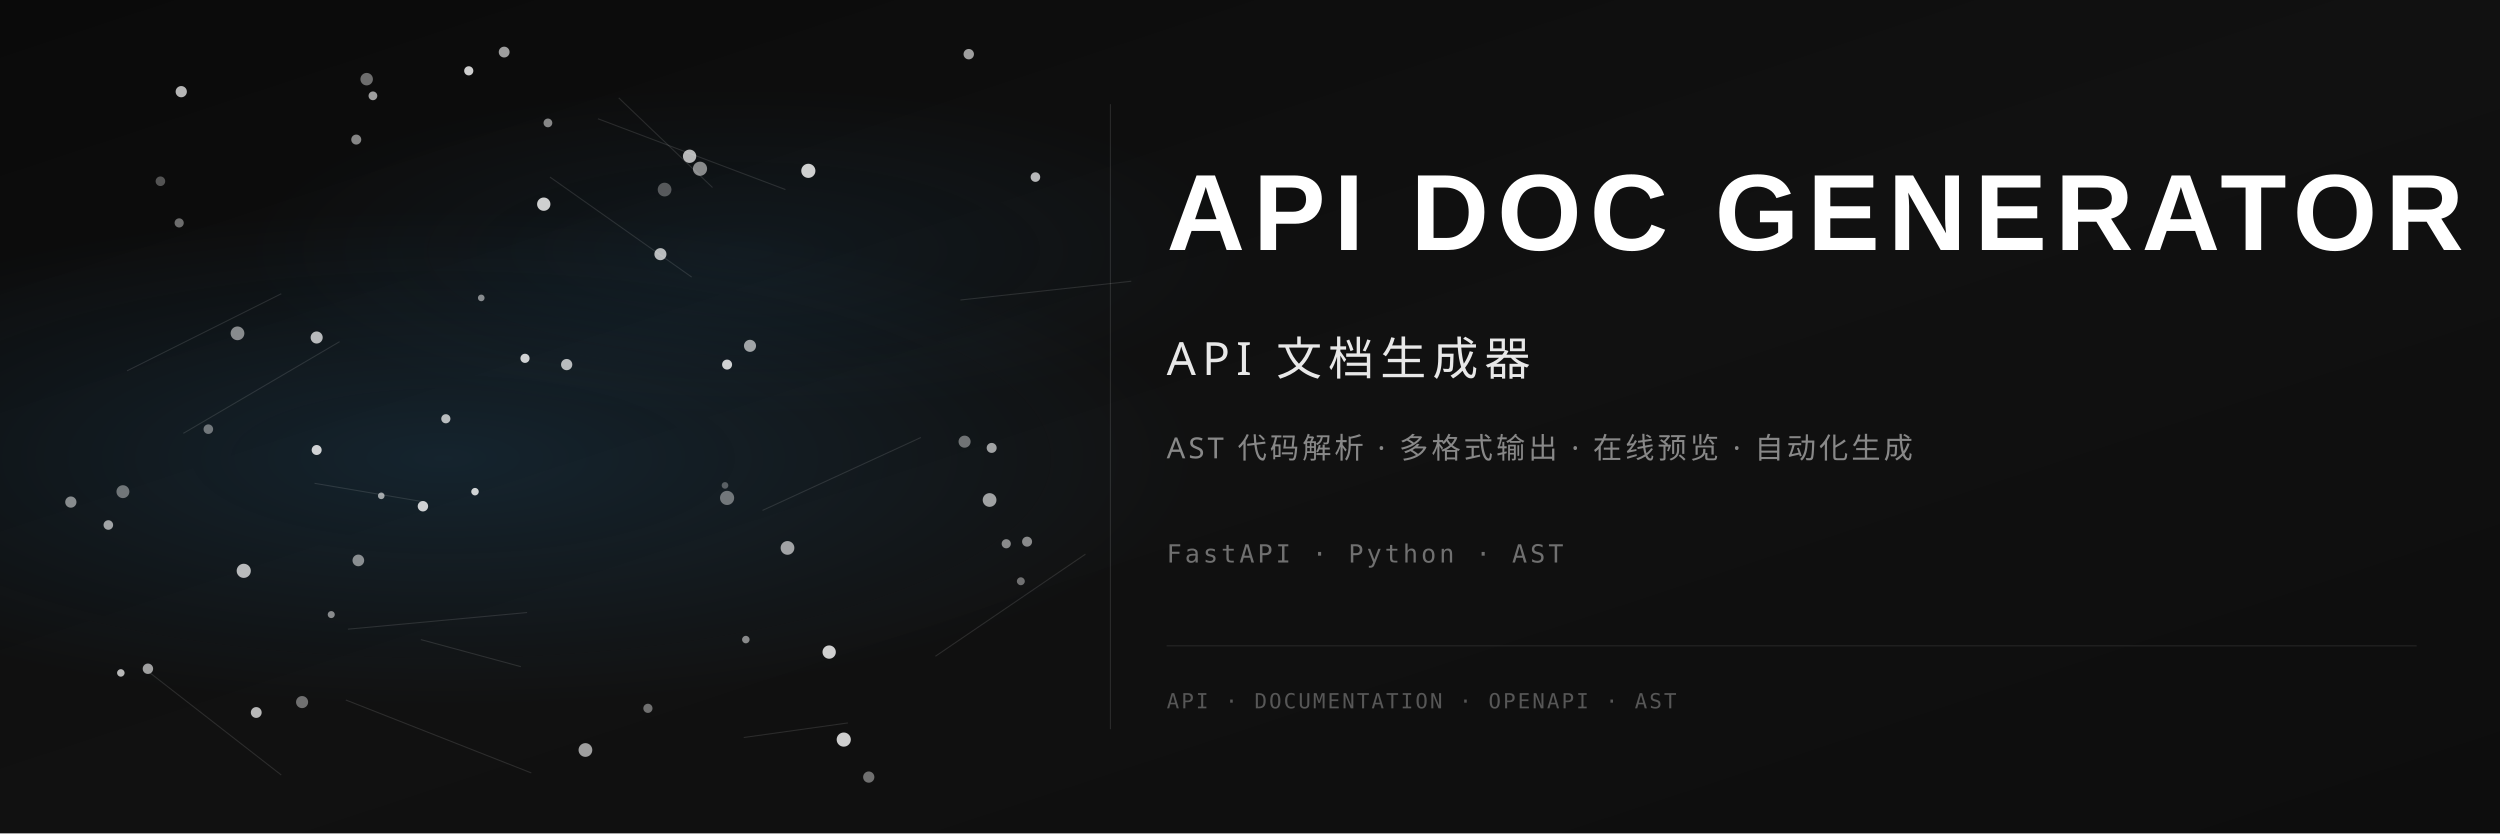
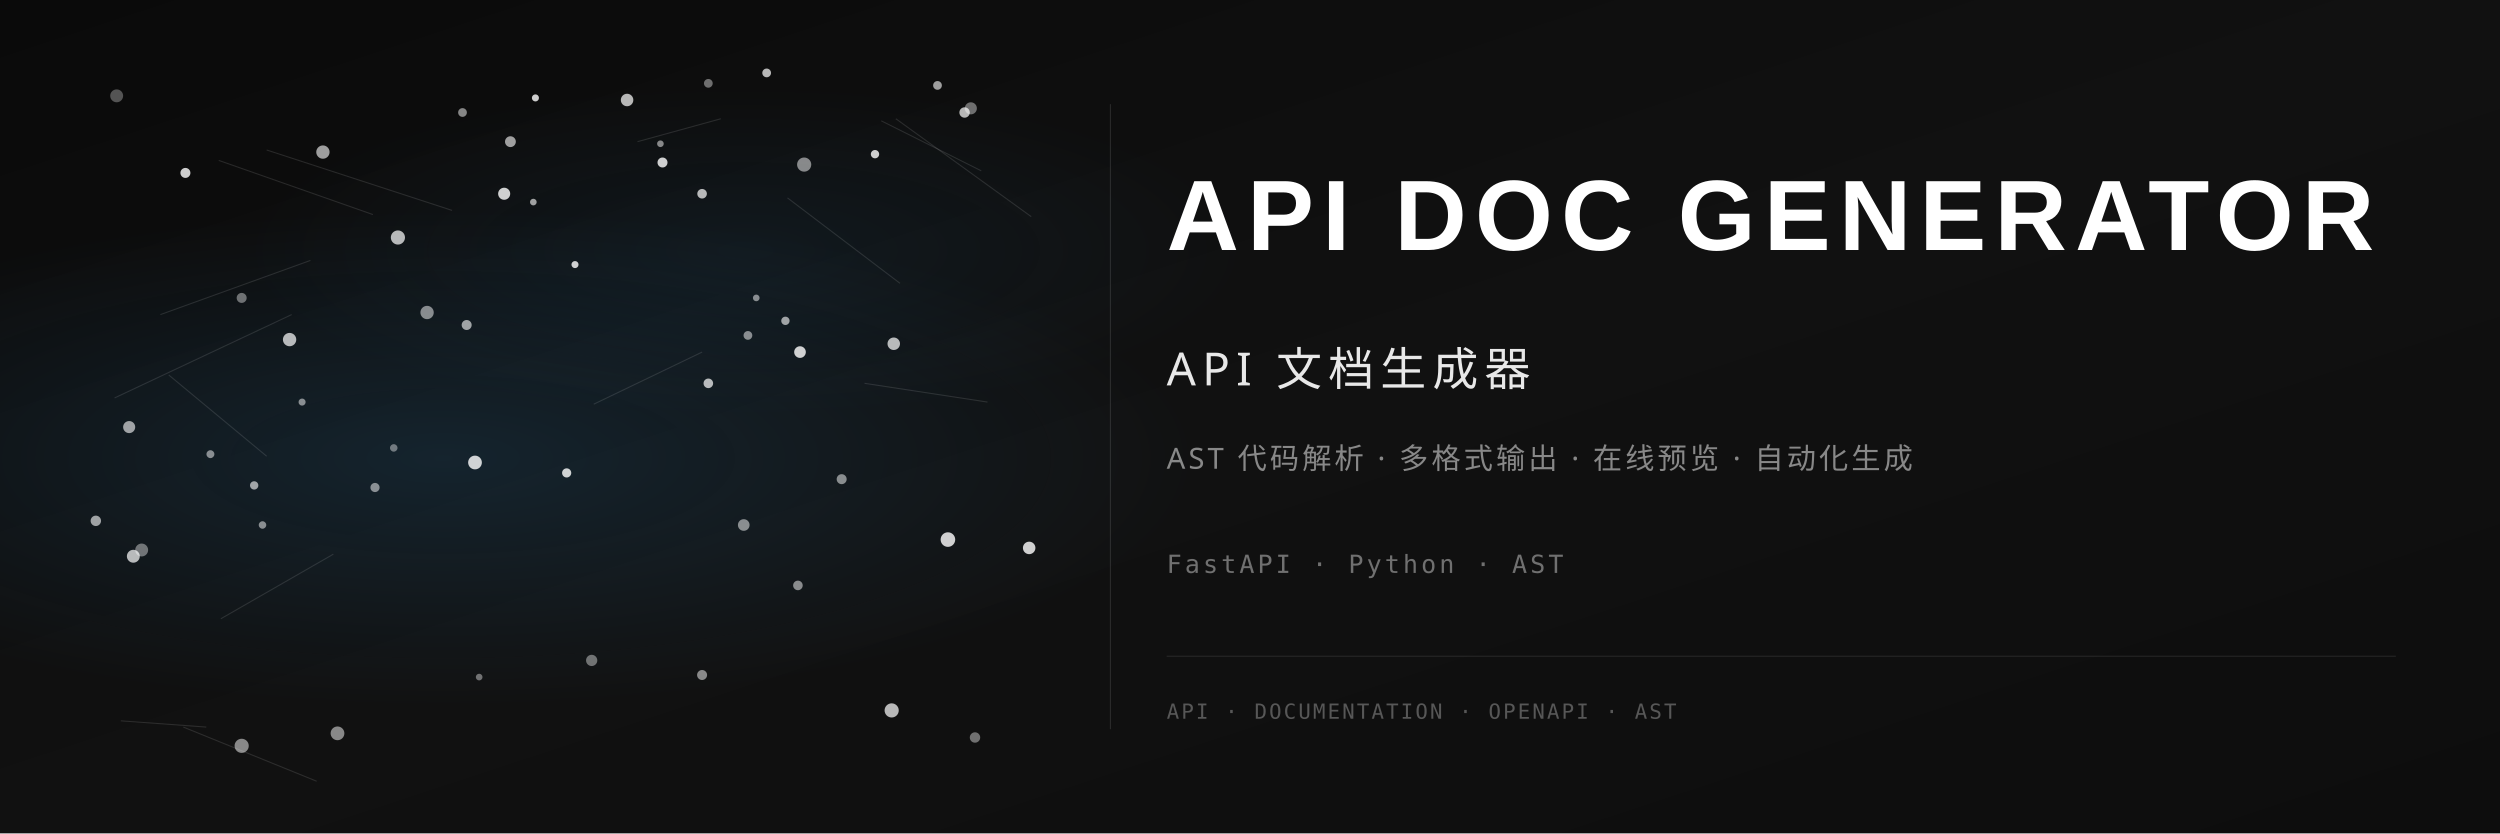
<svg xmlns="http://www.w3.org/2000/svg" viewBox="0 0 1200 400" width="1200" height="400">
  <defs>
    <linearGradient id="bg" x1="0%" y1="0%" x2="100%" y2="100%">
      <stop offset="0%" style="stop-color:#0a0a0a" />
      <stop offset="50%" style="stop-color:#111111" />
      <stop offset="100%" style="stop-color:#0d0d0d" />
    </linearGradient>
    <radialGradient id="glow1" cx="18%" cy="55%" r="30%">
      <stop offset="0%" style="stop-color:#3498DB;stop-opacity:0.15" />
      <stop offset="100%" style="stop-color:#3498DB;stop-opacity:0" />
    </radialGradient>
    <radialGradient id="glow2" cx="30%" cy="30%" r="20%">
      <stop offset="0%" style="stop-color:#3498DB;stop-opacity:0.08" />
      <stop offset="100%" style="stop-color:#3498DB;stop-opacity:0" />
    </radialGradient>
  </defs>
  <rect width="1200" height="400" fill="url(#bg)" />
  <rect width="1200" height="400" fill="url(#glow1)" />
  <rect width="1200" height="400" fill="url(#glow2)" />
-   <circle cx="34" cy="241" r="2.7" fill="white" opacity="0.5" />
-   <circle cx="317" cy="122" r="2.9" fill="white" opacity="0.7" />
-   <circle cx="114" cy="160" r="3.3" fill="white" opacity="0.5" />
-   <circle cx="172" cy="269" r="2.8" fill="white" opacity="0.5" />
-   <circle cx="86" cy="107" r="2.2" fill="white" opacity="0.4" />
-   <circle cx="183" cy="238" r="1.6" fill="white" opacity="0.6" />
-   <circle cx="349" cy="239" r="3.4" fill="white" opacity="0.4" />
-   <circle cx="179" cy="46" r="2.1" fill="white" opacity="0.6" />
-   <circle cx="59" cy="236" r="3.1" fill="white" opacity="0.4" />
-   <circle cx="319" cy="91" r="3.3" fill="white" opacity="0.3" />
-   <circle cx="152" cy="162" r="2.9" fill="white" opacity="0.7" />
-   <circle cx="252" cy="172" r="2.2" fill="white" opacity="0.8" />
-   <circle cx="497" cy="85" r="2.3" fill="white" opacity="0.7" />
-   <circle cx="311" cy="340" r="2.2" fill="white" opacity="0.4" />
-   <circle cx="476" cy="215" r="2.4" fill="white" opacity="0.6" />
-   <circle cx="281" cy="360" r="3.3" fill="white" opacity="0.6" />
-   <circle cx="214" cy="201" r="2.2" fill="white" opacity="0.7" />
-   <circle cx="87" cy="44" r="2.7" fill="white" opacity="0.7" />
-   <circle cx="483" cy="261" r="2.2" fill="white" opacity="0.5" />
-   <circle cx="261" cy="98" r="3.2" fill="white" opacity="0.8" />
-   <circle cx="242" cy="25" r="2.6" fill="white" opacity="0.6" />
-   <circle cx="493" cy="260" r="2.4" fill="white" opacity="0.5" />
-   <circle cx="145" cy="337" r="2.9" fill="white" opacity="0.4" />
-   <circle cx="225" cy="34" r="2.2" fill="white" opacity="0.8" />
-   <circle cx="463" cy="212" r="2.9" fill="white" opacity="0.4" />
-   <circle cx="349" cy="175" r="2.4" fill="white" opacity="0.8" />
-   <circle cx="176" cy="38" r="3.0" fill="white" opacity="0.4" />
-   <circle cx="360" cy="166" r="2.9" fill="white" opacity="0.6" />
-   <circle cx="203" cy="243" r="2.5" fill="white" opacity="0.8" />
-   <circle cx="52" cy="252" r="2.3" fill="white" opacity="0.6" />
-   <circle cx="378" cy="263" r="3.3" fill="white" opacity="0.6" />
-   <circle cx="117" cy="274" r="3.4" fill="white" opacity="0.7" />
-   <circle cx="152" cy="216" r="2.4" fill="white" opacity="0.8" />
-   <circle cx="475" cy="240" r="3.3" fill="white" opacity="0.6" />
-   <circle cx="159" cy="295" r="1.7" fill="white" opacity="0.5" />
-   <circle cx="123" cy="342" r="2.6" fill="white" opacity="0.7" />
-   <circle cx="490" cy="279" r="1.9" fill="white" opacity="0.4" />
-   <circle cx="405" cy="355" r="3.4" fill="white" opacity="0.8" />
-   <circle cx="417" cy="373" r="2.7" fill="white" opacity="0.4" />
-   <circle cx="263" cy="59" r="2.1" fill="white" opacity="0.5" />
-   <circle cx="348" cy="233" r="1.6" fill="white" opacity="0.3" />
-   <circle cx="77" cy="87" r="2.3" fill="white" opacity="0.3" />
-   <circle cx="331" cy="75" r="3.2" fill="white" opacity="0.7" />
-   <circle cx="398" cy="313" r="3.2" fill="white" opacity="0.8" />
-   <circle cx="71" cy="321" r="2.5" fill="white" opacity="0.6" />
-   <circle cx="272" cy="175" r="2.7" fill="white" opacity="0.7" />
-   <circle cx="388" cy="82" r="3.4" fill="white" opacity="0.8" />
-   <circle cx="171" cy="67" r="2.4" fill="white" opacity="0.5" />
-   <circle cx="58" cy="323" r="1.8" fill="white" opacity="0.7" />
-   <circle cx="231" cy="143" r="1.6" fill="white" opacity="0.5" />
-   <circle cx="465" cy="26" r="2.5" fill="white" opacity="0.6" />
-   <circle cx="100" cy="206" r="2.3" fill="white" opacity="0.4" />
-   <circle cx="336" cy="81" r="3.4" fill="white" opacity="0.5" />
-   <circle cx="228" cy="236" r="1.8" fill="white" opacity="0.8" />
-   <circle cx="358" cy="307" r="1.8" fill="white" opacity="0.5" />
-   <line x1="72" y1="323" x2="135" y2="372" stroke="white" stroke-width="0.5" opacity="0.12" />
-   <line x1="202" y1="307" x2="250" y2="320" stroke="white" stroke-width="0.5" opacity="0.12" />
-   <line x1="366" y1="245" x2="442" y2="210" stroke="white" stroke-width="0.5" opacity="0.12" />
-   <line x1="357" y1="354" x2="407" y2="347" stroke="white" stroke-width="0.5" opacity="0.12" />
-   <line x1="449" y1="315" x2="521" y2="266" stroke="white" stroke-width="0.5" opacity="0.12" />
-   <line x1="297" y1="47" x2="342" y2="90" stroke="white" stroke-width="0.5" opacity="0.12" />
-   <line x1="461" y1="144" x2="543" y2="135" stroke="white" stroke-width="0.5" opacity="0.12" />
-   <line x1="166" y1="336" x2="255" y2="371" stroke="white" stroke-width="0.5" opacity="0.12" />
-   <line x1="61" y1="178" x2="135" y2="141" stroke="white" stroke-width="0.5" opacity="0.12" />
-   <line x1="287" y1="57" x2="377" y2="91" stroke="white" stroke-width="0.5" opacity="0.12" />
-   <line x1="167" y1="302" x2="253" y2="294" stroke="white" stroke-width="0.5" opacity="0.12" />
-   <line x1="151" y1="232" x2="204" y2="241" stroke="white" stroke-width="0.5" opacity="0.12" />
-   <line x1="264" y1="85" x2="332" y2="133" stroke="white" stroke-width="0.5" opacity="0.12" />
-   <line x1="88" y1="208" x2="163" y2="164" stroke="white" stroke-width="0.5" opacity="0.12" />
+   <circle cx="284" cy="317" r="2.7" fill="white" opacity="0.4" />
+   <circle cx="318" cy="78" r="2.4" fill="white" opacity="0.8" />
+   <circle cx="256" cy="97" r="1.6" fill="white" opacity="0.6" />
+   <circle cx="180" cy="234" r="2.2" fill="white" opacity="0.5" />
+   <circle cx="337" cy="93" r="2.3" fill="white" opacity="0.7" />
+   <circle cx="56" cy="46" r="3.1" fill="white" opacity="0.3" />
+   <circle cx="189" cy="215" r="1.8" fill="white" opacity="0.4" />
+   <circle cx="384" cy="169" r="2.8" fill="white" opacity="0.8" />
+   <circle cx="272" cy="227" r="2.2" fill="white" opacity="0.8" />
+   <circle cx="145" cy="193" r="1.7" fill="white" opacity="0.5" />
+   <circle cx="494" cy="263" r="3.0" fill="white" opacity="0.8" />
+   <circle cx="191" cy="114" r="3.4" fill="white" opacity="0.7" />
+   <circle cx="101" cy="218" r="1.9" fill="white" opacity="0.5" />
+   <circle cx="228" cy="222" r="3.3" fill="white" opacity="0.8" />
+   <circle cx="64" cy="267" r="3.1" fill="white" opacity="0.7" />
+   <circle cx="455" cy="259" r="3.5" fill="white" opacity="0.8" />
+   <circle cx="450" cy="41" r="2.1" fill="white" opacity="0.6" />
+   <circle cx="317" cy="69" r="1.6" fill="white" opacity="0.5" />
+   <circle cx="276" cy="127" r="1.7" fill="white" opacity="0.8" />
+   <circle cx="337" cy="324" r="2.4" fill="white" opacity="0.5" />
+   <circle cx="363" cy="143" r="1.6" fill="white" opacity="0.5" />
+   <circle cx="162" cy="352" r="3.3" fill="white" opacity="0.5" />
+   <circle cx="386" cy="79" r="3.4" fill="white" opacity="0.5" />
+   <circle cx="429" cy="165" r="3.0" fill="white" opacity="0.7" />
+   <circle cx="116" cy="358" r="3.4" fill="white" opacity="0.5" />
+   <circle cx="155" cy="73" r="3.2" fill="white" opacity="0.6" />
+   <circle cx="116" cy="143" r="2.4" fill="white" opacity="0.4" />
+   <circle cx="301" cy="48" r="3.0" fill="white" opacity="0.7" />
+   <circle cx="340" cy="184" r="2.3" fill="white" opacity="0.7" />
+   <circle cx="126" cy="252" r="1.8" fill="white" opacity="0.5" />
+   <circle cx="357" cy="252" r="2.8" fill="white" opacity="0.5" />
+   <circle cx="230" cy="325" r="1.6" fill="white" opacity="0.4" />
+   <circle cx="359" cy="161" r="2.1" fill="white" opacity="0.5" />
+   <circle cx="428" cy="341" r="3.4" fill="white" opacity="0.7" />
+   <circle cx="466" cy="52" r="2.9" fill="white" opacity="0.4" />
+   <circle cx="205" cy="150" r="3.2" fill="white" opacity="0.5" />
+   <circle cx="377" cy="154" r="2.0" fill="white" opacity="0.6" />
+   <circle cx="404" cy="230" r="2.4" fill="white" opacity="0.5" />
+   <circle cx="463" cy="54" r="2.5" fill="white" opacity="0.7" />
+   <circle cx="139" cy="163" r="3.2" fill="white" opacity="0.7" />
+   <circle cx="340" cy="40" r="2.1" fill="white" opacity="0.4" />
+   <circle cx="68" cy="264" r="3.1" fill="white" opacity="0.4" />
+   <circle cx="383" cy="281" r="2.3" fill="white" opacity="0.5" />
+   <circle cx="222" cy="54" r="2.1" fill="white" opacity="0.5" />
+   <circle cx="468" cy="354" r="2.5" fill="white" opacity="0.4" />
+   <circle cx="62" cy="205" r="2.9" fill="white" opacity="0.6" />
+   <circle cx="224" cy="156" r="2.4" fill="white" opacity="0.6" />
+   <circle cx="242" cy="93" r="2.9" fill="white" opacity="0.8" />
+   <circle cx="46" cy="250" r="2.5" fill="white" opacity="0.6" />
+   <circle cx="122" cy="233" r="2.0" fill="white" opacity="0.6" />
+   <circle cx="257" cy="47" r="1.7" fill="white" opacity="0.8" />
+   <circle cx="89" cy="83" r="2.4" fill="white" opacity="0.8" />
+   <circle cx="420" cy="74" r="2.0" fill="white" opacity="0.8" />
+   <circle cx="245" cy="68" r="2.6" fill="white" opacity="0.6" />
+   <circle cx="368" cy="35" r="2.1" fill="white" opacity="0.7" />
+   <line x1="285" y1="194" x2="337" y2="169" stroke="white" stroke-width="0.5" opacity="0.12" />
+   <line x1="105" y1="77" x2="179" y2="103" stroke="white" stroke-width="0.5" opacity="0.12" />
+   <line x1="81" y1="180" x2="128" y2="219" stroke="white" stroke-width="0.5" opacity="0.12" />
+   <line x1="58" y1="346" x2="99" y2="349" stroke="white" stroke-width="0.5" opacity="0.12" />
+   <line x1="88" y1="349" x2="152" y2="375" stroke="white" stroke-width="0.5" opacity="0.12" />
+   <line x1="55" y1="191" x2="140" y2="151" stroke="white" stroke-width="0.5" opacity="0.12" />
+   <line x1="430" y1="57" x2="495" y2="104" stroke="white" stroke-width="0.5" opacity="0.12" />
+   <line x1="77" y1="151" x2="149" y2="125" stroke="white" stroke-width="0.5" opacity="0.12" />
+   <line x1="106" y1="297" x2="160" y2="266" stroke="white" stroke-width="0.5" opacity="0.12" />
+   <line x1="306" y1="68" x2="346" y2="57" stroke="white" stroke-width="0.5" opacity="0.12" />
+   <line x1="423" y1="58" x2="471" y2="82" stroke="white" stroke-width="0.5" opacity="0.12" />
+   <line x1="128" y1="72" x2="217" y2="101" stroke="white" stroke-width="0.5" opacity="0.12" />
+   <line x1="415" y1="184" x2="474" y2="193" stroke="white" stroke-width="0.5" opacity="0.12" />
+   <line x1="378" y1="95" x2="432" y2="136" stroke="white" stroke-width="0.5" opacity="0.12" />
  <line x1="533" y1="50" x2="533" y2="350" stroke="white" stroke-width="0.5" opacity="0.12" />
-   <text x="560" y="120" font-family="'SF Pro Display','Helvetica Neue',Arial,sans-serif" font-size="52" font-weight="800" fill="white" letter-spacing="4">API DOC GENERATOR</text>
-   <text x="560" y="180" font-family="'Noto Sans SC','PingFang SC','Microsoft YaHei',sans-serif" font-size="22" font-weight="500" fill="white" opacity="0.9" letter-spacing="3">API 文档生成器</text>
-   <text x="560" y="220" font-family="'Noto Sans SC','PingFang SC','Microsoft YaHei',sans-serif" font-size="14" font-weight="300" fill="white" opacity="0.5" letter-spacing="1.5">AST 代码解析 · 多格式输出 · 在线预览 · 自动化生成</text>
-   <text x="560" y="270" font-family="'SF Mono','Fira Code','Consolas',monospace" font-size="12" fill="white" opacity="0.4" letter-spacing="1.5">FastAPI · Python · AST</text>
-   <line x1="560" y1="310" x2="1160" y2="310" stroke="white" stroke-width="0.5" opacity="0.1" />
-   <text x="560" y="340" font-family="'SF Mono','Fira Code','Consolas',monospace" font-size="10" fill="white" opacity="0.3" letter-spacing="1">API · DOCUMENTATION · OPENAPI · AST</text>
+   <text x="560" y="120" font-family="'SF Pro Display','Helvetica Neue',Arial,sans-serif" font-size="48" font-weight="800" fill="white" letter-spacing="4">API DOC GENERATOR</text>
+   <text x="560" y="185" font-family="'Noto Sans SC','PingFang SC','Microsoft YaHei',sans-serif" font-size="22" font-weight="500" fill="white" opacity="0.9" letter-spacing="3">API 文档生成器</text>
+   <text x="560" y="225" font-family="'Noto Sans SC','PingFang SC','Microsoft YaHei',sans-serif" font-size="14" font-weight="300" fill="white" opacity="0.5" letter-spacing="1.5">AST 代码解析 · 多格式输出 · 在线预览 · 自动化生成</text>
+   <text x="560" y="275" font-family="'SF Mono','Fira Code','Consolas',monospace" font-size="12" fill="white" opacity="0.4" letter-spacing="1.5">FastAPI · Python · AST</text>
+   <line x1="560" y1="315" x2="1150" y2="315" stroke="white" stroke-width="0.5" opacity="0.1" />
+   <text x="560" y="345" font-family="'SF Mono','Fira Code','Consolas',monospace" font-size="10" fill="white" opacity="0.3" letter-spacing="1">API · DOCUMENTATION · OPENAPI · AST</text>
</svg>
